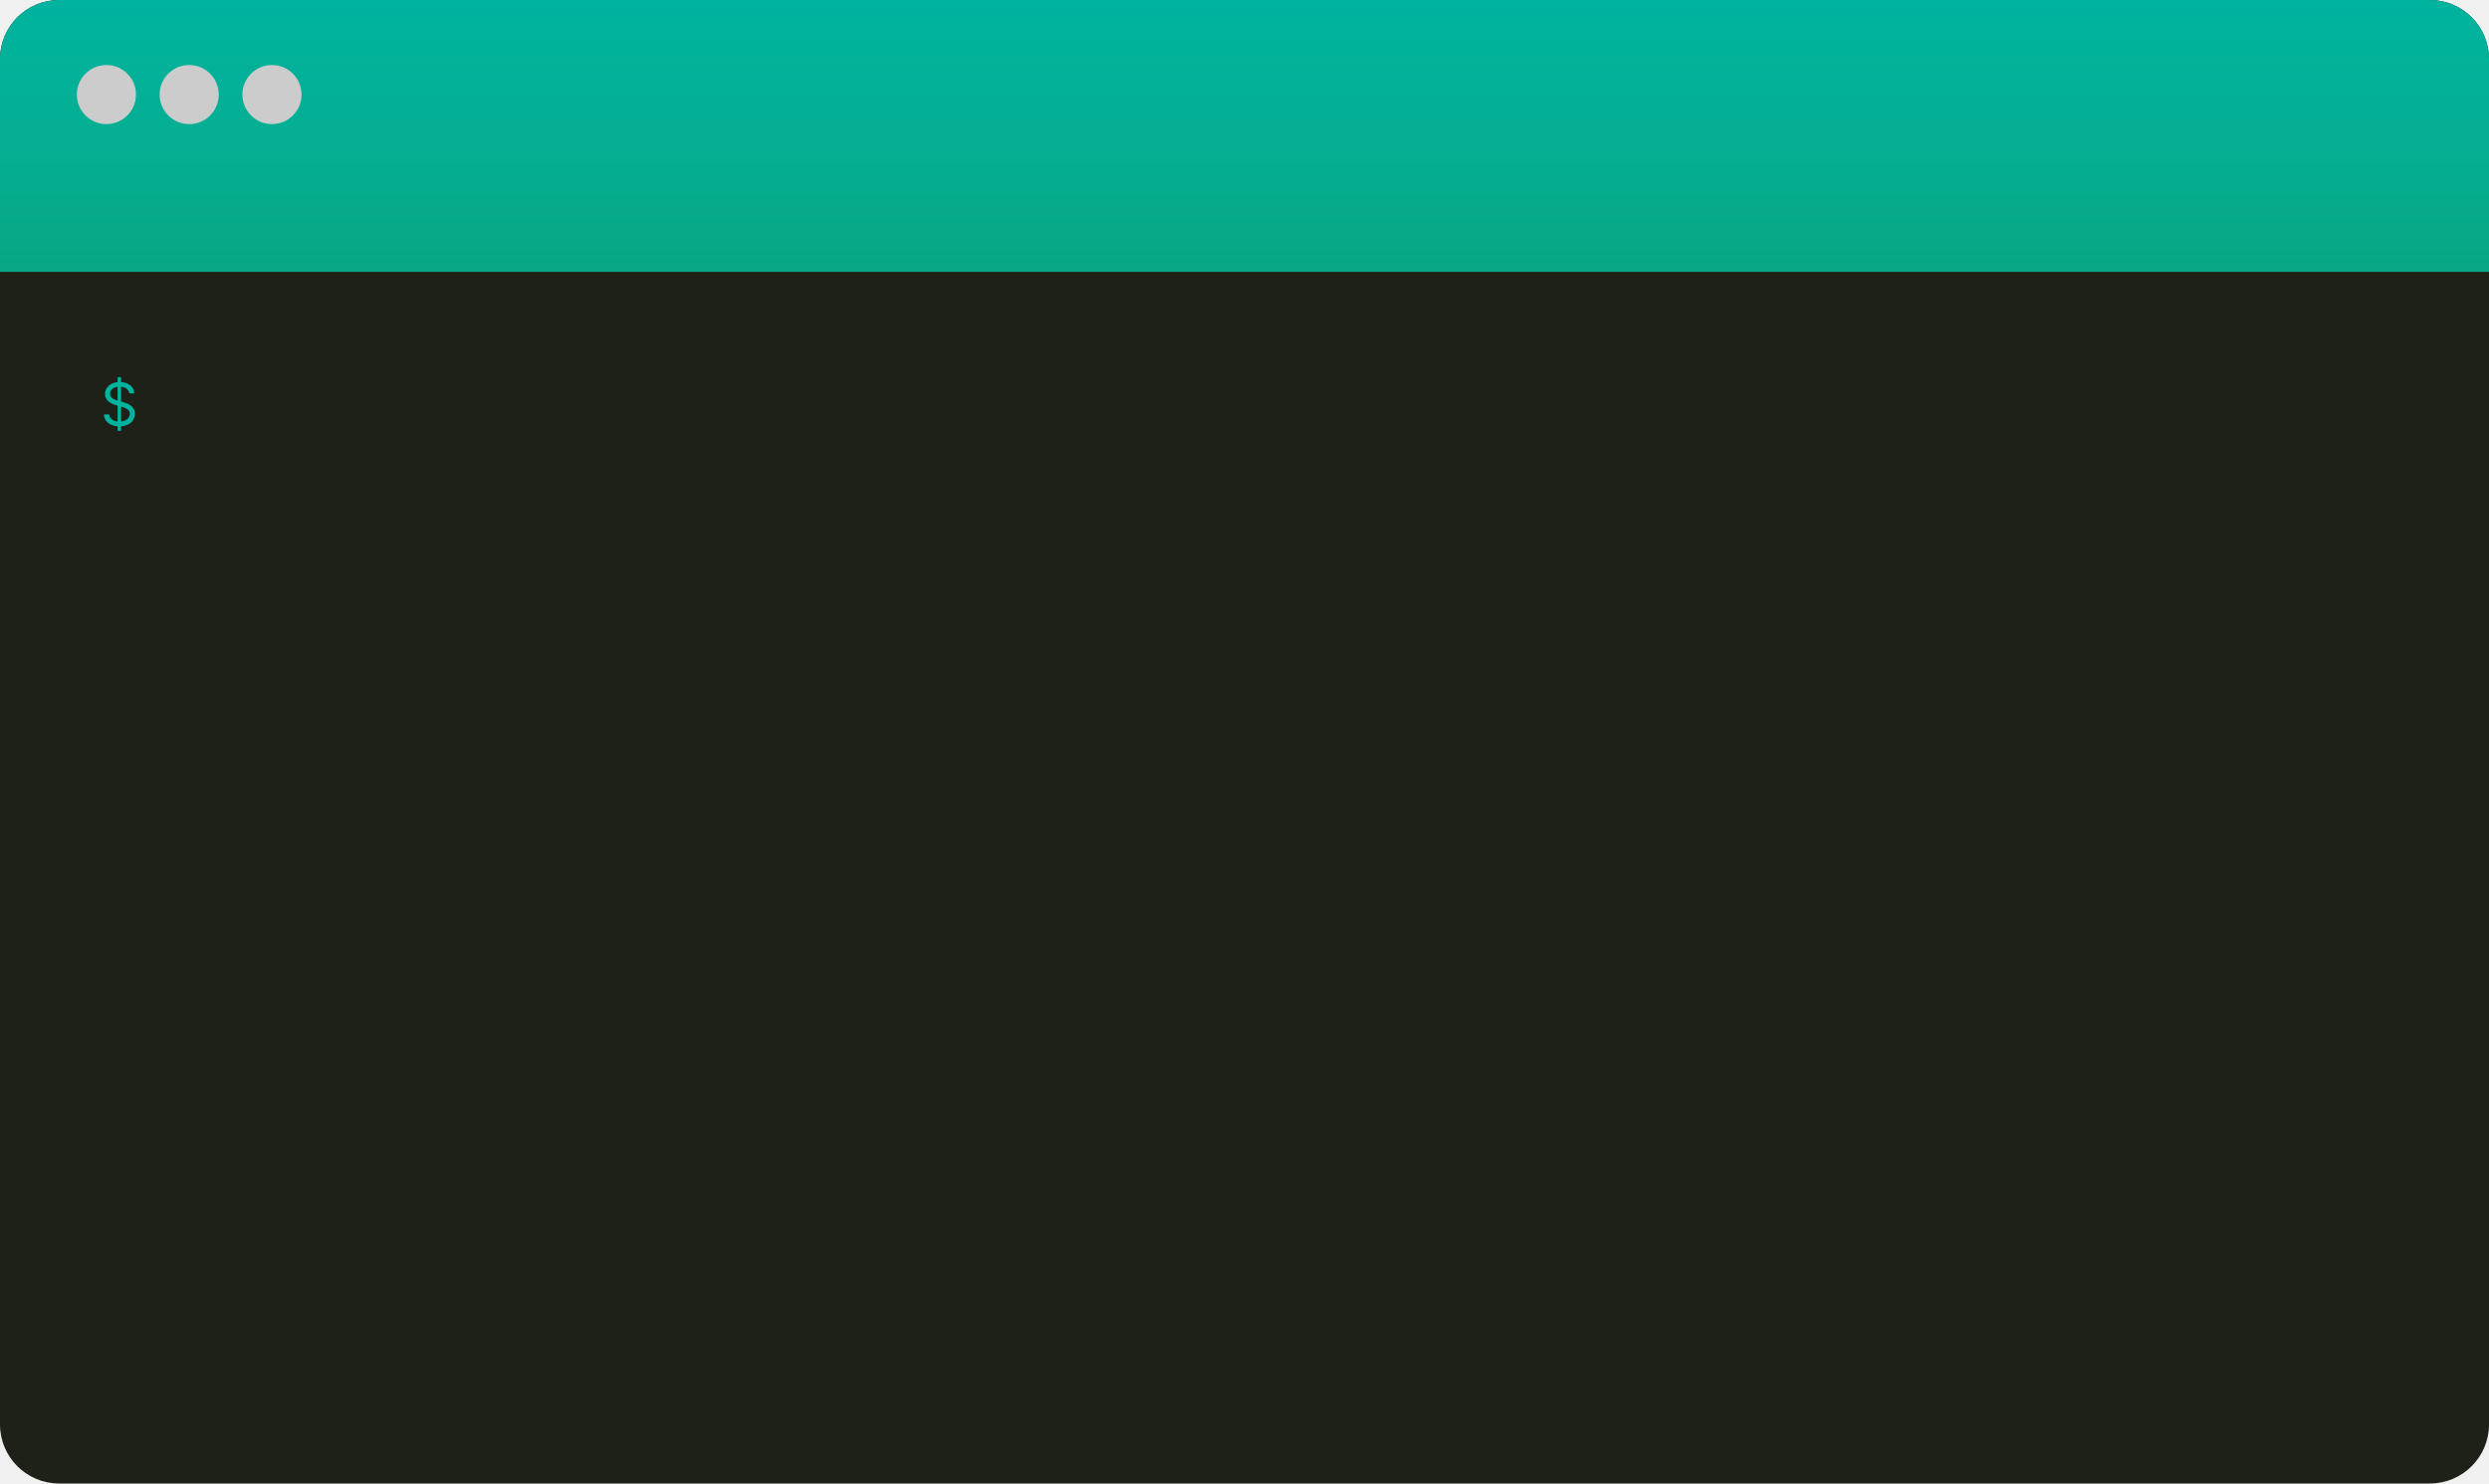
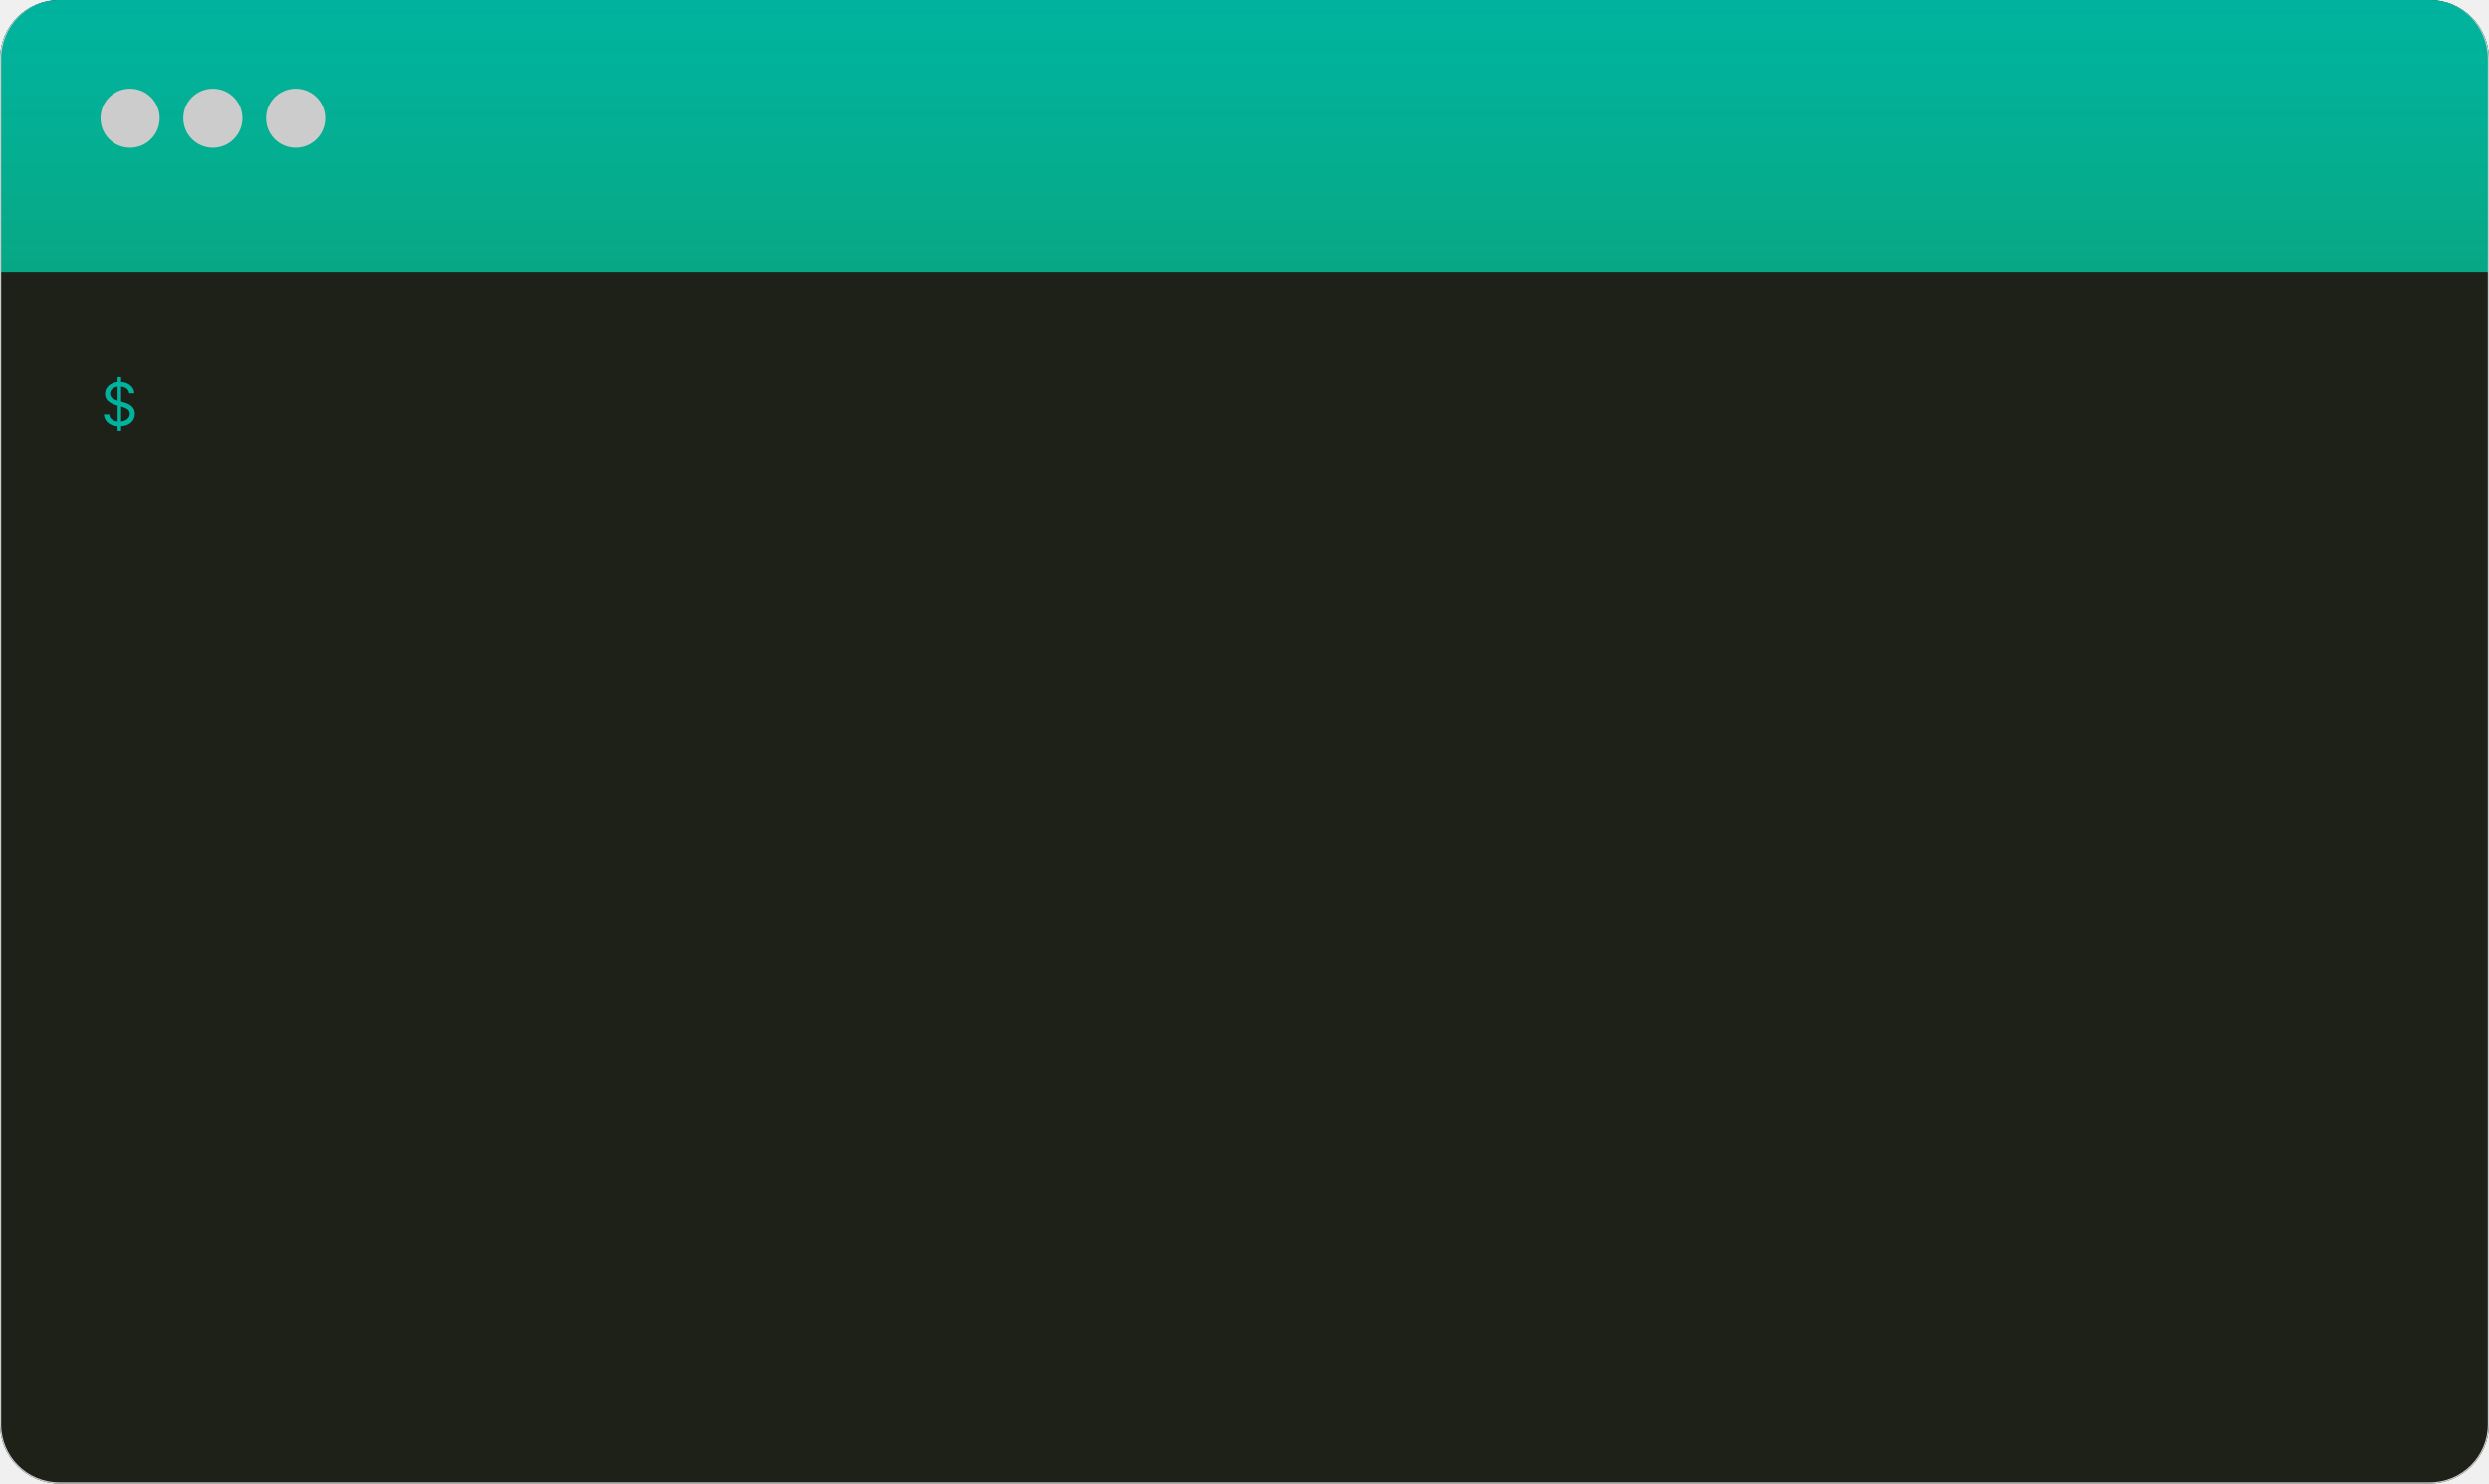
<svg xmlns="http://www.w3.org/2000/svg" width="421" height="251" viewBox="0 0 421 251" fill="none">
-   <g filter="url(#filter0_b_13026_17695)">
+   <g filter="url(#filter0_b_13057_17683)">
+     <mask id="path-1-inside-1_13057_17683" fill="white">
+       <path d="M0 10C0 4.477 4.477 0 10 0H411C416.523 0 421 4.477 421 10V241C421 246.523 416.523 251 411 251H10C4.477 251 0 246.523 0 241V10Z" />
+     </mask>
    <path d="M0 10C0 4.477 4.477 0 10 0H411C416.523 0 421 4.477 421 10V241C421 246.523 416.523 251 411 251H10C4.477 251 0 246.523 0 241V10Z" fill="#1E2117" />
-     <path d="M0 10C0 4.477 4.477 0 10 0H411C416.523 0 421 4.477 421 10V46H0V10Z" fill="url(#paint0_linear_13026_17695)" />
+     <path d="M0 10C0 4.477 4.477 0 10 0H411C416.523 0 421 4.477 421 10V46H0V10Z" fill="url(#paint0_linear_13057_17683)" />
    <path d="M19.898 72.909V63.818H20.48V72.909H19.898ZM21.858 66.546C21.815 66.186 21.642 65.906 21.34 65.707C21.037 65.508 20.665 65.409 20.224 65.409C19.902 65.409 19.621 65.461 19.379 65.565C19.14 65.669 18.953 65.813 18.818 65.995C18.686 66.177 18.619 66.385 18.619 66.617C18.619 66.811 18.666 66.978 18.758 67.117C18.852 67.254 18.973 67.369 19.12 67.462C19.267 67.552 19.421 67.626 19.582 67.685C19.743 67.742 19.891 67.788 20.026 67.824L20.764 68.023C20.954 68.072 21.164 68.141 21.396 68.229C21.631 68.316 21.854 68.436 22.067 68.587C22.283 68.737 22.46 68.928 22.6 69.163C22.74 69.397 22.81 69.685 22.81 70.026C22.81 70.419 22.707 70.774 22.501 71.091C22.297 71.408 21.999 71.66 21.606 71.847C21.215 72.034 20.741 72.128 20.182 72.128C19.661 72.128 19.21 72.044 18.829 71.876C18.45 71.708 18.152 71.473 17.934 71.173C17.718 70.872 17.597 70.523 17.568 70.125H18.477C18.501 70.4 18.593 70.627 18.754 70.807C18.918 70.984 19.124 71.117 19.372 71.204C19.623 71.29 19.893 71.332 20.182 71.332C20.518 71.332 20.82 71.278 21.087 71.169C21.355 71.058 21.567 70.904 21.723 70.707C21.879 70.508 21.957 70.276 21.957 70.011C21.957 69.77 21.89 69.573 21.755 69.422C21.62 69.27 21.442 69.147 21.222 69.053C21.002 68.958 20.764 68.875 20.509 68.804L19.614 68.548C19.046 68.385 18.596 68.152 18.264 67.849C17.933 67.546 17.767 67.149 17.767 66.659C17.767 66.252 17.877 65.897 18.097 65.594C18.32 65.288 18.618 65.052 18.992 64.883C19.369 64.713 19.789 64.628 20.253 64.628C20.722 64.628 21.138 64.712 21.503 64.88C21.867 65.046 22.156 65.273 22.369 65.562C22.585 65.851 22.698 66.178 22.71 66.546H21.858Z" fill="#00B39F" />
-     <circle cx="18" cy="16" r="5" fill="#CCCCCC" />
-     <circle cx="32" cy="16" r="5" fill="#CCCCCC" />
-     <circle cx="46" cy="16" r="5" fill="#CCCCCC" />
+     <circle cx="22" cy="20" r="5" fill="#CCCCCC" />
+     <circle cx="36" cy="20" r="5" fill="#CCCCCC" />
+     <circle cx="50" cy="20" r="5" fill="#CCCCCC" />
+     <path d="M0 0H421H0ZM421.2 241C421.2 246.633 416.633 251.2 411 251.2H10C4.367 251.2 -0.2 246.633 -0.2 241L0.2 241C0.2 246.412 4.588 250.8 10 250.8H411C416.412 250.8 420.8 246.412 420.8 241L421.2 241ZM10 251.2C4.367 251.2 -0.2 246.633 -0.2 241V10.2C-0.2 4.567 4.367 0 10 0H10C4.588 0 0.2 4.477 0.2 10V241C0.2 246.412 4.588 250.8 10 250.8L10 251.2ZM411 0C416.633 0 421.2 4.567 421.2 10.2V241C421.2 246.633 416.633 251.2 411 251.2L411 250.8C416.412 250.8 420.8 246.412 420.8 241V10C420.8 4.477 416.412 0 411 0H411Z" fill="#CCCCCC" mask="url(#path-1-inside-1_13057_17683)" />
  </g>
  <defs>
-     <filter id="filter0_b_13026_17695" x="-20" y="-20" width="461" height="291" filterUnits="userSpaceOnUse" color-interpolation-filters="sRGB">
+     <filter id="filter0_b_13057_17683" x="-20" y="-20" width="461" height="291" filterUnits="userSpaceOnUse" color-interpolation-filters="sRGB">
      <feFlood flood-opacity="0" result="BackgroundImageFix" />
      <feGaussianBlur in="BackgroundImageFix" stdDeviation="10" />
-       <feComposite in2="SourceAlpha" operator="in" result="effect1_backgroundBlur_13026_17695" />
-       <feBlend mode="normal" in="SourceGraphic" in2="effect1_backgroundBlur_13026_17695" result="shape" />
+       <feComposite in2="SourceAlpha" operator="in" result="effect1_backgroundBlur_13057_17683" />
+       <feBlend mode="normal" in="SourceGraphic" in2="effect1_backgroundBlur_13057_17683" result="shape" />
    </filter>
-     <linearGradient id="paint0_linear_13026_17695" x1="210.5" y1="0" x2="210.5" y2="46" gradientUnits="userSpaceOnUse">
+     <linearGradient id="paint0_linear_13057_17683" x1="210.5" y1="0" x2="210.5" y2="46" gradientUnits="userSpaceOnUse">
      <stop stop-color="#00B39F" />
      <stop offset="1" stop-color="#00D3A9" stop-opacity="0.75" />
    </linearGradient>
  </defs>
</svg>
